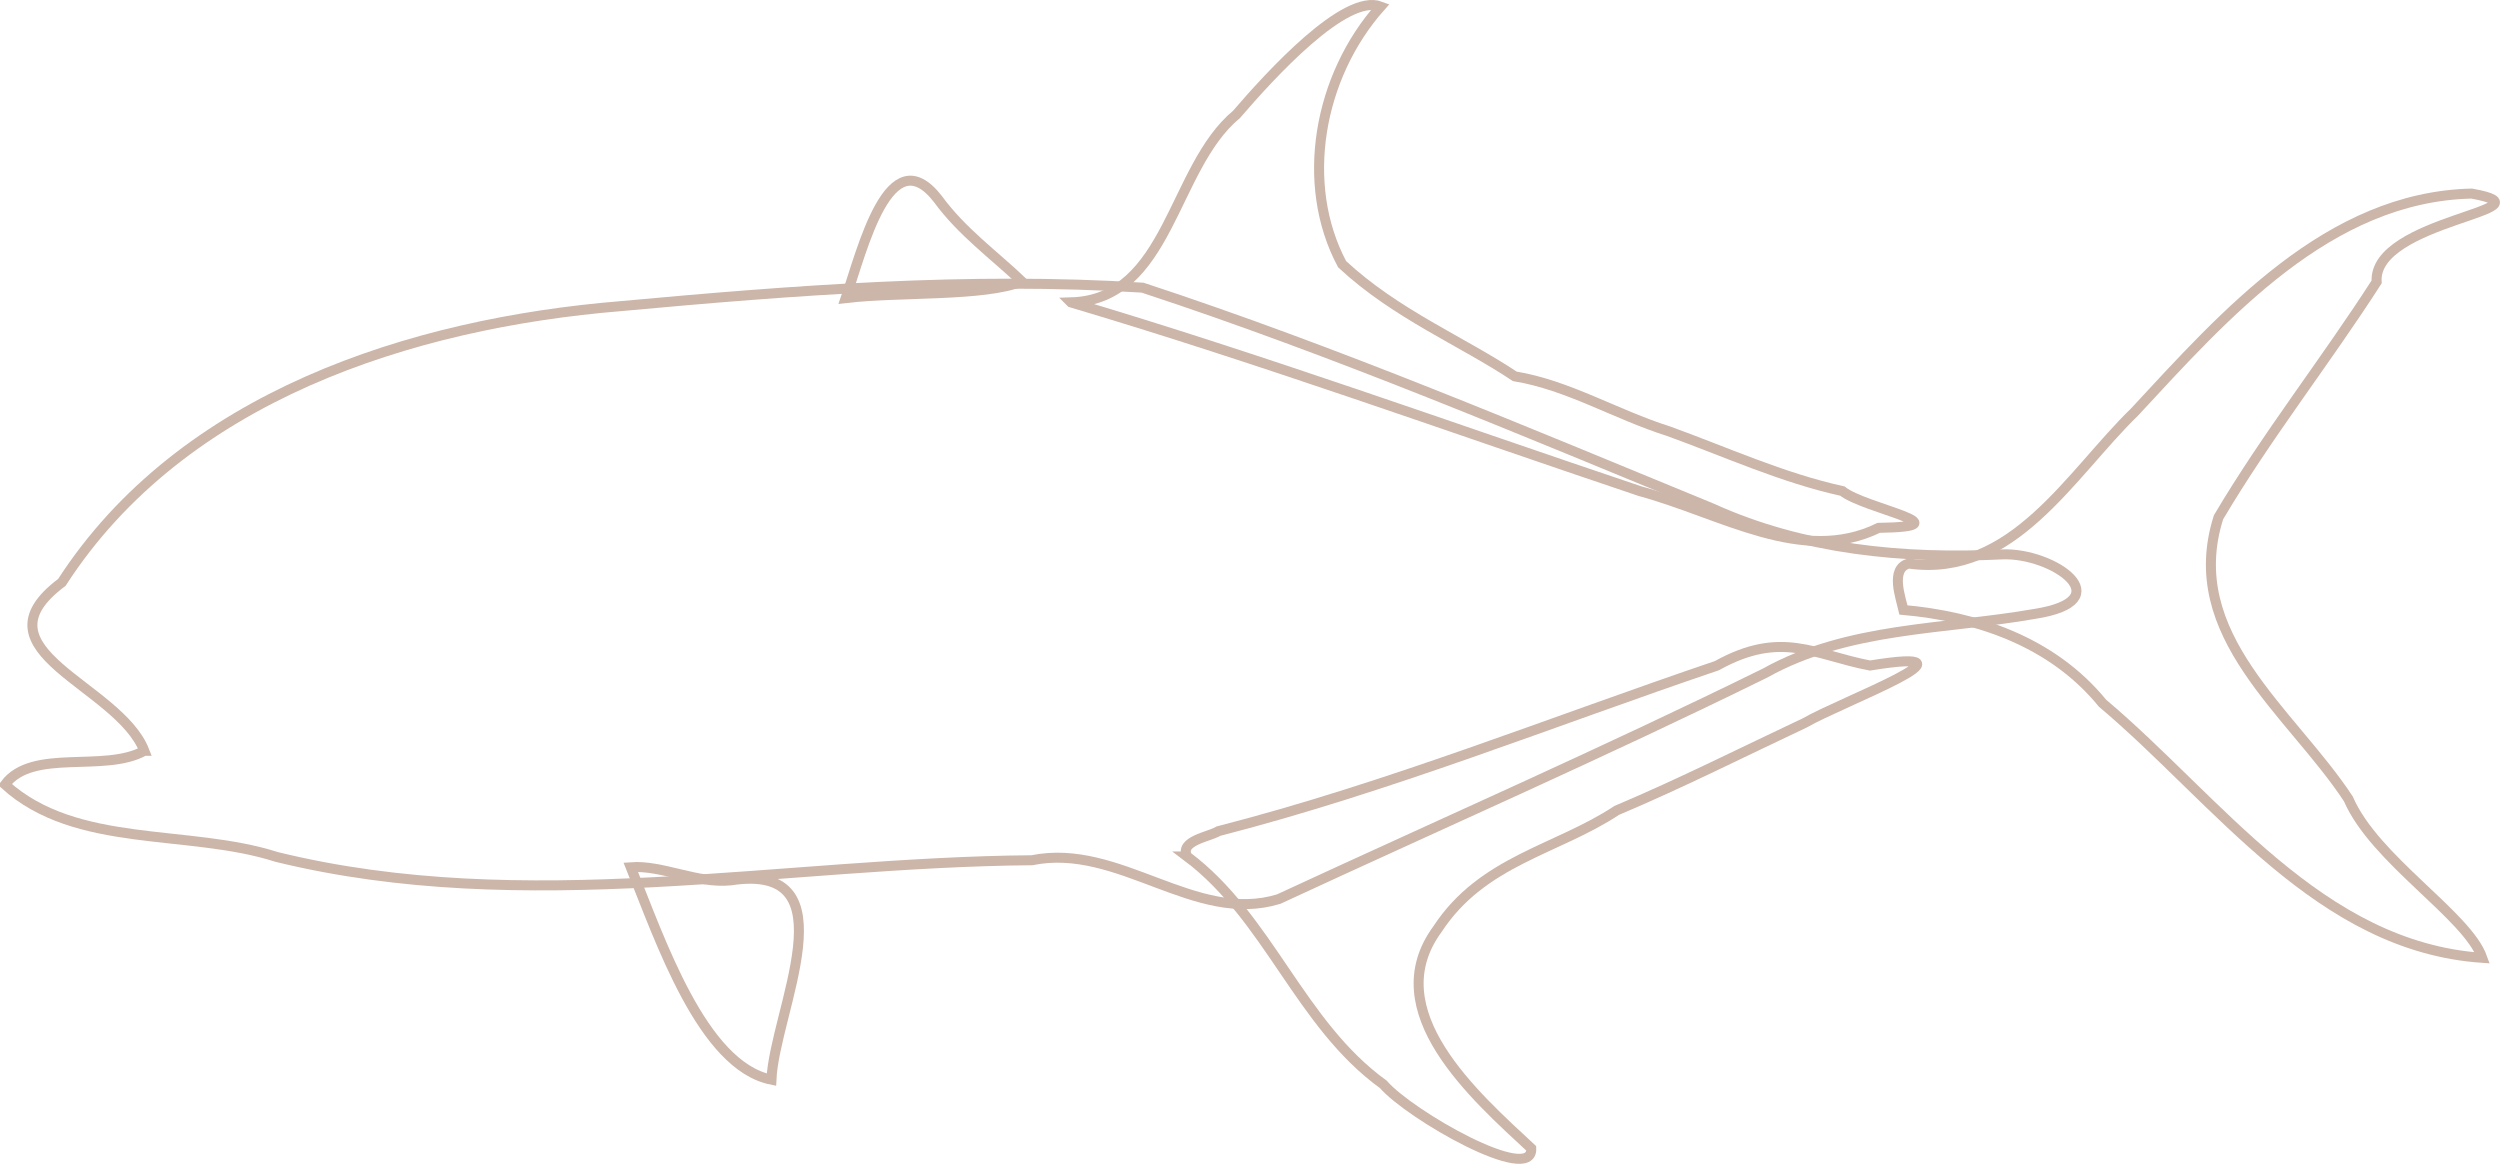
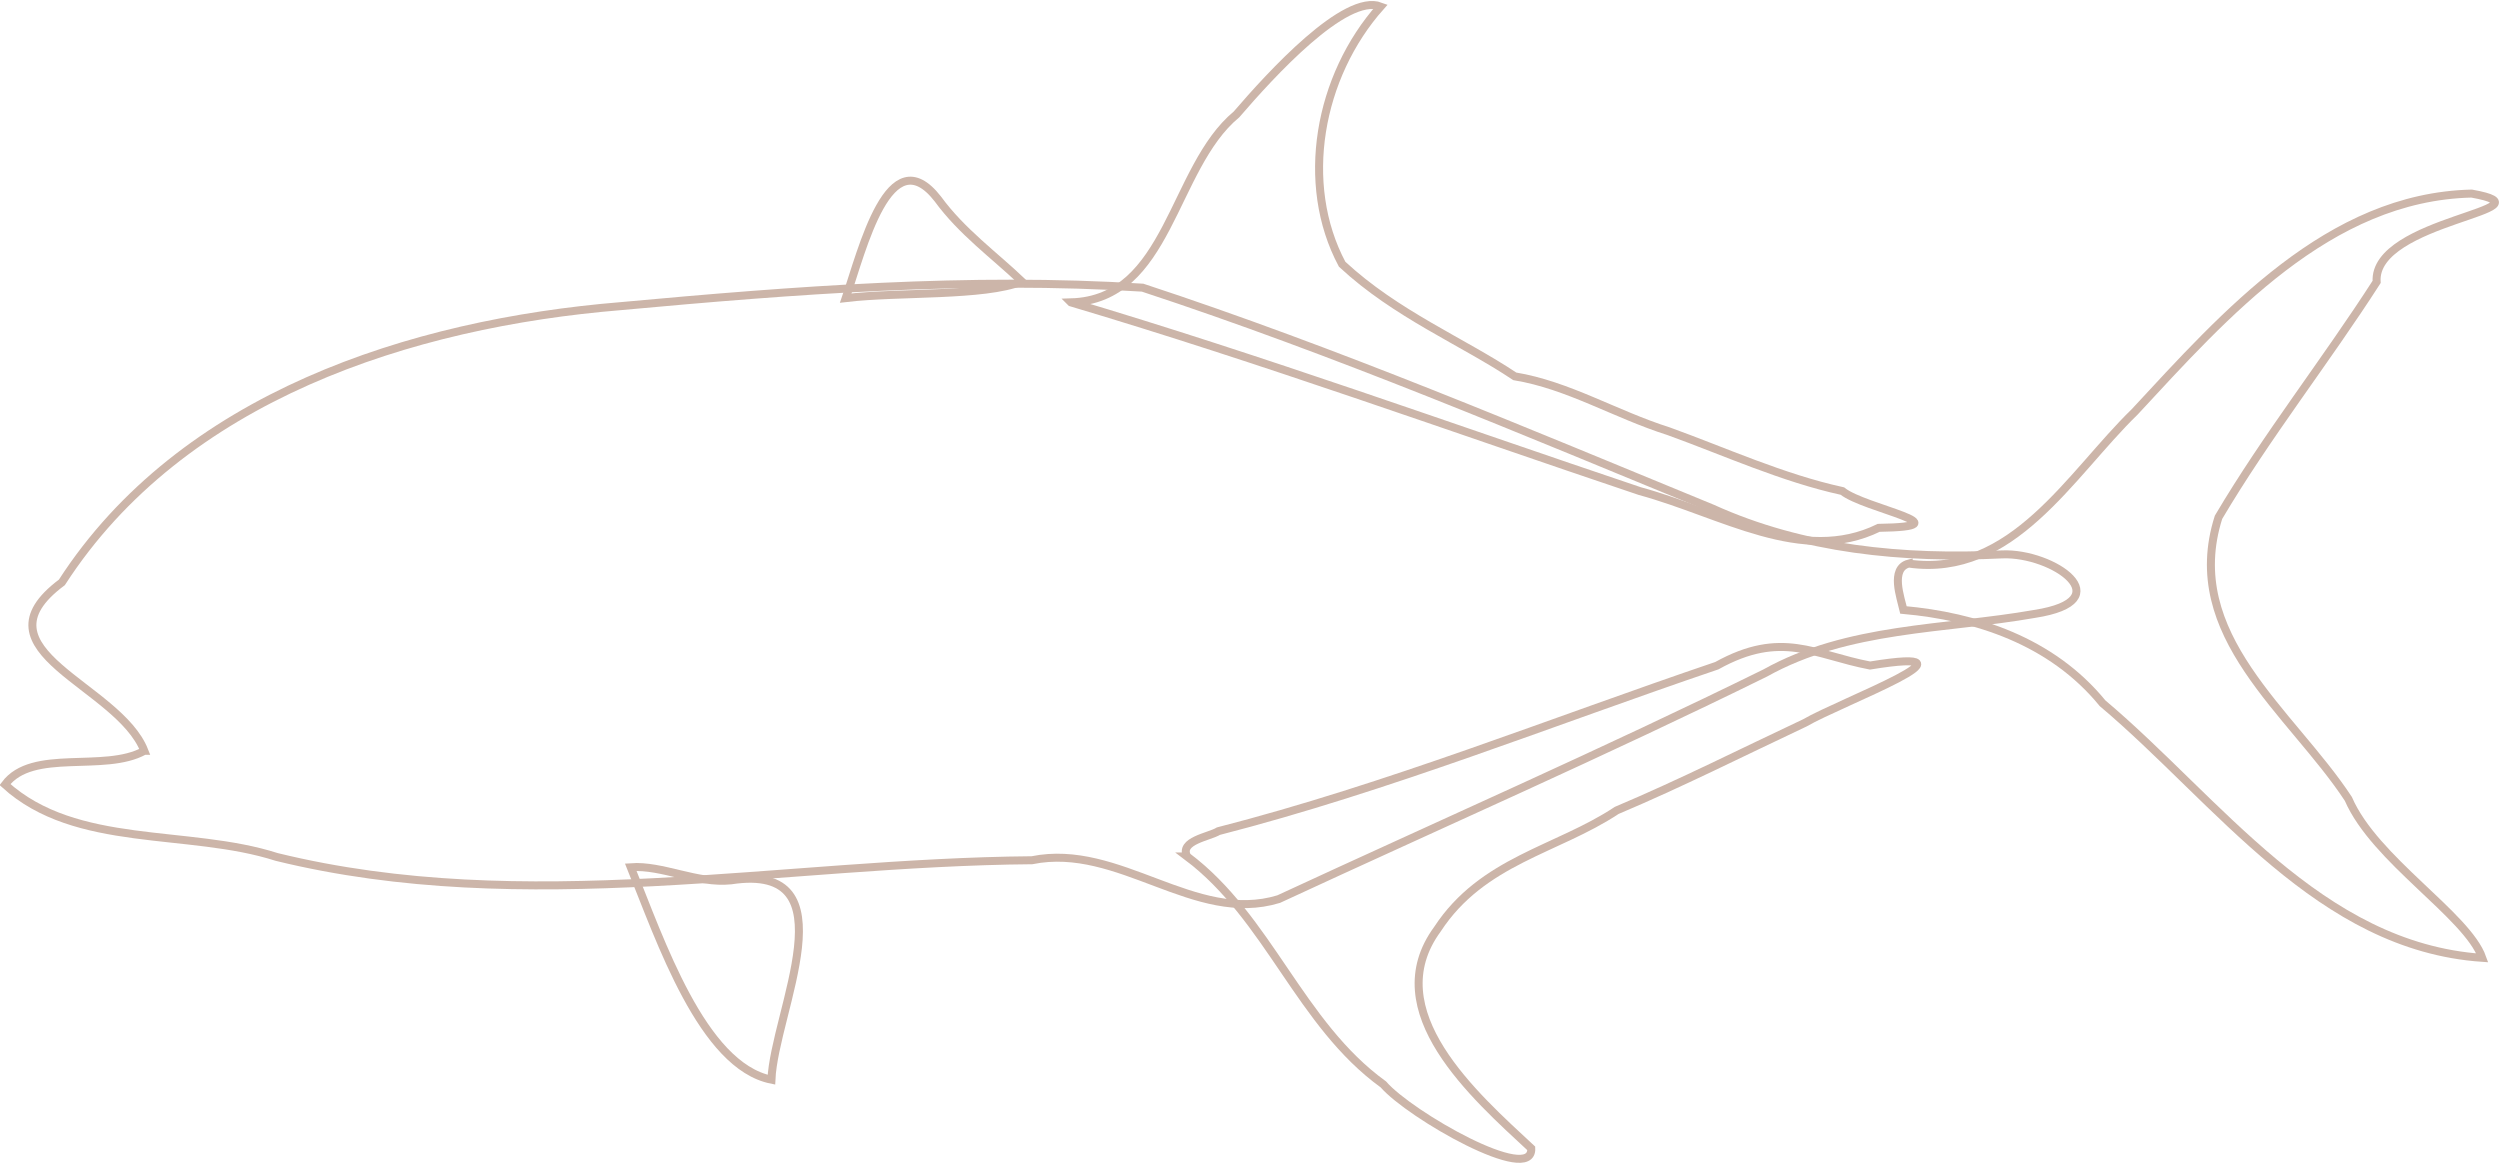
<svg xmlns="http://www.w3.org/2000/svg" width="312.621" height="145.537" id="svg6822" version="1.1">
  <defs id="defs6824" />
  <g id="layer1" transform="translate(-218.6895,-459.5939)">
-     <g transform="matrix(1.25,0,0,-1.25,-183.5917,1066.015)" id="g6532" style="fill:none;stroke:#CCB5A9;stroke-opacity:1">
-       <path style="fill:none;stroke:#CCB5A9;stroke-opacity:1" d="m 336.265,410.027 c -2.575,6.602 -17.399,10.021 -8.251,16.848 11.995,18.577 34.916,25.912 55.943,27.639 17.318,1.592 34.793,2.942 52.17,1.846 19.374,-6.369 38.145,-14.344 56.996,-22.088 9.107,-4.132 19.124,-5.079 29.007,-4.595 5.088,0.202 11.992,-4.602 3.228,-5.956 -9.011,-1.586 -18.66,-1.282 -26.953,-5.915 -16.056,-7.907 -32.437,-15.094 -48.664,-22.615 -8.41,-2.572 -15.953,5.667 -24.678,3.889 -25.165,-0.207 -50.683,-5.765 -75.555,0.327 -8.863,2.844 -20.064,0.788 -27.184,7.242 2.749,3.683 9.929,1.156 13.94,3.378 z" id="path162" />
-       <path style="fill:none;stroke:#CCB5A9;stroke-opacity:1" d="m 406.431,455.318 c 1.66,4.821 4.359,16.158 9.217,9.911 2.378,-3.262 5.623,-5.602 8.412,-8.249 -3.816,-1.526 -12.246,-1.025 -17.629,-1.662 z" id="path166" />
-       <path style="fill:none;stroke:#CCB5A9;stroke-opacity:1" d="m 428.961,454.888 c 9.838,0.276 10.087,13.431 16.562,18.803 3.438,4 10.874,12.149 14.423,10.796 -6.217,-6.984 -8.148,-17.739 -3.856,-25.783 5.396,-5.012 12.006,-7.704 17.269,-11.215 5.356,-0.883 10.041,-3.796 15.394,-5.493 5.598,-2.022 11.388,-4.674 17.382,-5.985 2.178,-1.768 12.589,-3.546 3.631,-3.68 -7.649,-3.739 -15.69,1.445 -23.894,3.676 -18.948,6.37 -37.743,13.18 -56.91,18.88 z" id="path170" />
-       <path style="fill:none;stroke:#CCB5A9;stroke-opacity:1" d="m 440.589,399.456 c 8.187,-6.151 11.241,-16.738 19.625,-22.802 2.649,-3.061 14.981,-10.093 14.797,-6.4 -5.638,5.242 -15.383,13.756 -9.382,21.935 4.504,6.876 11.926,7.904 17.93,11.876 6.471,2.734 12.543,5.804 18.813,8.754 3.614,2.107 18.838,7.74 6.525,5.739 -5.59,1.071 -8.83,3.587 -15.323,-0.016 -16.591,-5.627 -32.87,-12.187 -49.858,-16.552 -0.901,-0.565 -3.958,-0.963 -3.126,-2.534 z" id="path174" />
-       <path style="fill:none;stroke:#CCB5A9;stroke-opacity:1" d="m 384.925,398.382 c 2.946,-7.276 7.158,-19.868 14.072,-21.257 0.286,6.771 8.137,21.818 -4.047,19.944 -3.401,-0.357 -6.876,1.549 -10.025,1.313 z" id="path178" />
-       <path style="fill:none;stroke:#CCB5A9;stroke-opacity:1" d="m 512.769,428.758 c 10.393,-1.455 16.168,8.916 22.596,15.164 9.046,9.75 19.402,21.516 33.717,21.85 8.757,-1.579 -9.918,-2.571 -9.502,-8.836 -5.108,-7.951 -11.02,-15.432 -15.818,-23.548 -3.749,-11.8 7.277,-19.47 12.99,-28.172 2.63,-6.092 11.886,-11.631 13.398,-15.901 -16.326,1.122 -26.436,15.736 -37.989,25.471 -5.123,6.273 -12.756,8.688 -19.915,9.332 -0.273,1.207 -1.365,4.146 0.523,4.641 z" id="path182" />
+     <g transform="matrix(1.25,0,0,-1.25,-183.5917,1066.015)" id="g6532" style="fill:none;stroke:#CCB5A9;stroke-opacity:1;stroke-width:1px">
+       <path vector-effect="non-scaling-stroke" style="fill:none;stroke:#CCB5A9;stroke-opacity:1;stroke-width:1px" d="m 336.265,410.027 c -2.575,6.602 -17.399,10.021 -8.251,16.848 11.995,18.577 34.916,25.912 55.943,27.639 17.318,1.592 34.793,2.942 52.17,1.846 19.374,-6.369 38.145,-14.344 56.996,-22.088 9.107,-4.132 19.124,-5.079 29.007,-4.595 5.088,0.202 11.992,-4.602 3.228,-5.956 -9.011,-1.586 -18.66,-1.282 -26.953,-5.915 -16.056,-7.907 -32.437,-15.094 -48.664,-22.615 -8.41,-2.572 -15.953,5.667 -24.678,3.889 -25.165,-0.207 -50.683,-5.765 -75.555,0.327 -8.863,2.844 -20.064,0.788 -27.184,7.242 2.749,3.683 9.929,1.156 13.94,3.378 z" id="path162" />
+       <path vector-effect="non-scaling-stroke" style="fill:none;stroke:#CCB5A9;stroke-opacity:1;stroke-width:1px" d="m 406.431,455.318 c 1.66,4.821 4.359,16.158 9.217,9.911 2.378,-3.262 5.623,-5.602 8.412,-8.249 -3.816,-1.526 -12.246,-1.025 -17.629,-1.662 z" id="path166" />
+       <path vector-effect="non-scaling-stroke" style="fill:none;stroke:#CCB5A9;stroke-opacity:1;stroke-width:1px" d="m 428.961,454.888 c 9.838,0.276 10.087,13.431 16.562,18.803 3.438,4 10.874,12.149 14.423,10.796 -6.217,-6.984 -8.148,-17.739 -3.856,-25.783 5.396,-5.012 12.006,-7.704 17.269,-11.215 5.356,-0.883 10.041,-3.796 15.394,-5.493 5.598,-2.022 11.388,-4.674 17.382,-5.985 2.178,-1.768 12.589,-3.546 3.631,-3.68 -7.649,-3.739 -15.69,1.445 -23.894,3.676 -18.948,6.37 -37.743,13.18 -56.91,18.88 z" id="path170" />
+       <path vector-effect="non-scaling-stroke" style="fill:none;stroke:#CCB5A9;stroke-opacity:1;stroke-width:1px" d="m 440.589,399.456 c 8.187,-6.151 11.241,-16.738 19.625,-22.802 2.649,-3.061 14.981,-10.093 14.797,-6.4 -5.638,5.242 -15.383,13.756 -9.382,21.935 4.504,6.876 11.926,7.904 17.93,11.876 6.471,2.734 12.543,5.804 18.813,8.754 3.614,2.107 18.838,7.74 6.525,5.739 -5.59,1.071 -8.83,3.587 -15.323,-0.016 -16.591,-5.627 -32.87,-12.187 -49.858,-16.552 -0.901,-0.565 -3.958,-0.963 -3.126,-2.534 z" id="path174" />
+       <path vector-effect="non-scaling-stroke" style="fill:none;stroke:#CCB5A9;stroke-opacity:1;stroke-width:1px" d="m 384.925,398.382 c 2.946,-7.276 7.158,-19.868 14.072,-21.257 0.286,6.771 8.137,21.818 -4.047,19.944 -3.401,-0.357 -6.876,1.549 -10.025,1.313 z" id="path178" />
+       <path vector-effect="non-scaling-stroke" style="fill:none;stroke:#CCB5A9;stroke-opacity:1;stroke-width:1px" d="m 512.769,428.758 c 10.393,-1.455 16.168,8.916 22.596,15.164 9.046,9.75 19.402,21.516 33.717,21.85 8.757,-1.579 -9.918,-2.571 -9.502,-8.836 -5.108,-7.951 -11.02,-15.432 -15.818,-23.548 -3.749,-11.8 7.277,-19.47 12.99,-28.172 2.63,-6.092 11.886,-11.631 13.398,-15.901 -16.326,1.122 -26.436,15.736 -37.989,25.471 -5.123,6.273 -12.756,8.688 -19.915,9.332 -0.273,1.207 -1.365,4.146 0.523,4.641 z" id="path182" />
    </g>
  </g>
</svg>
